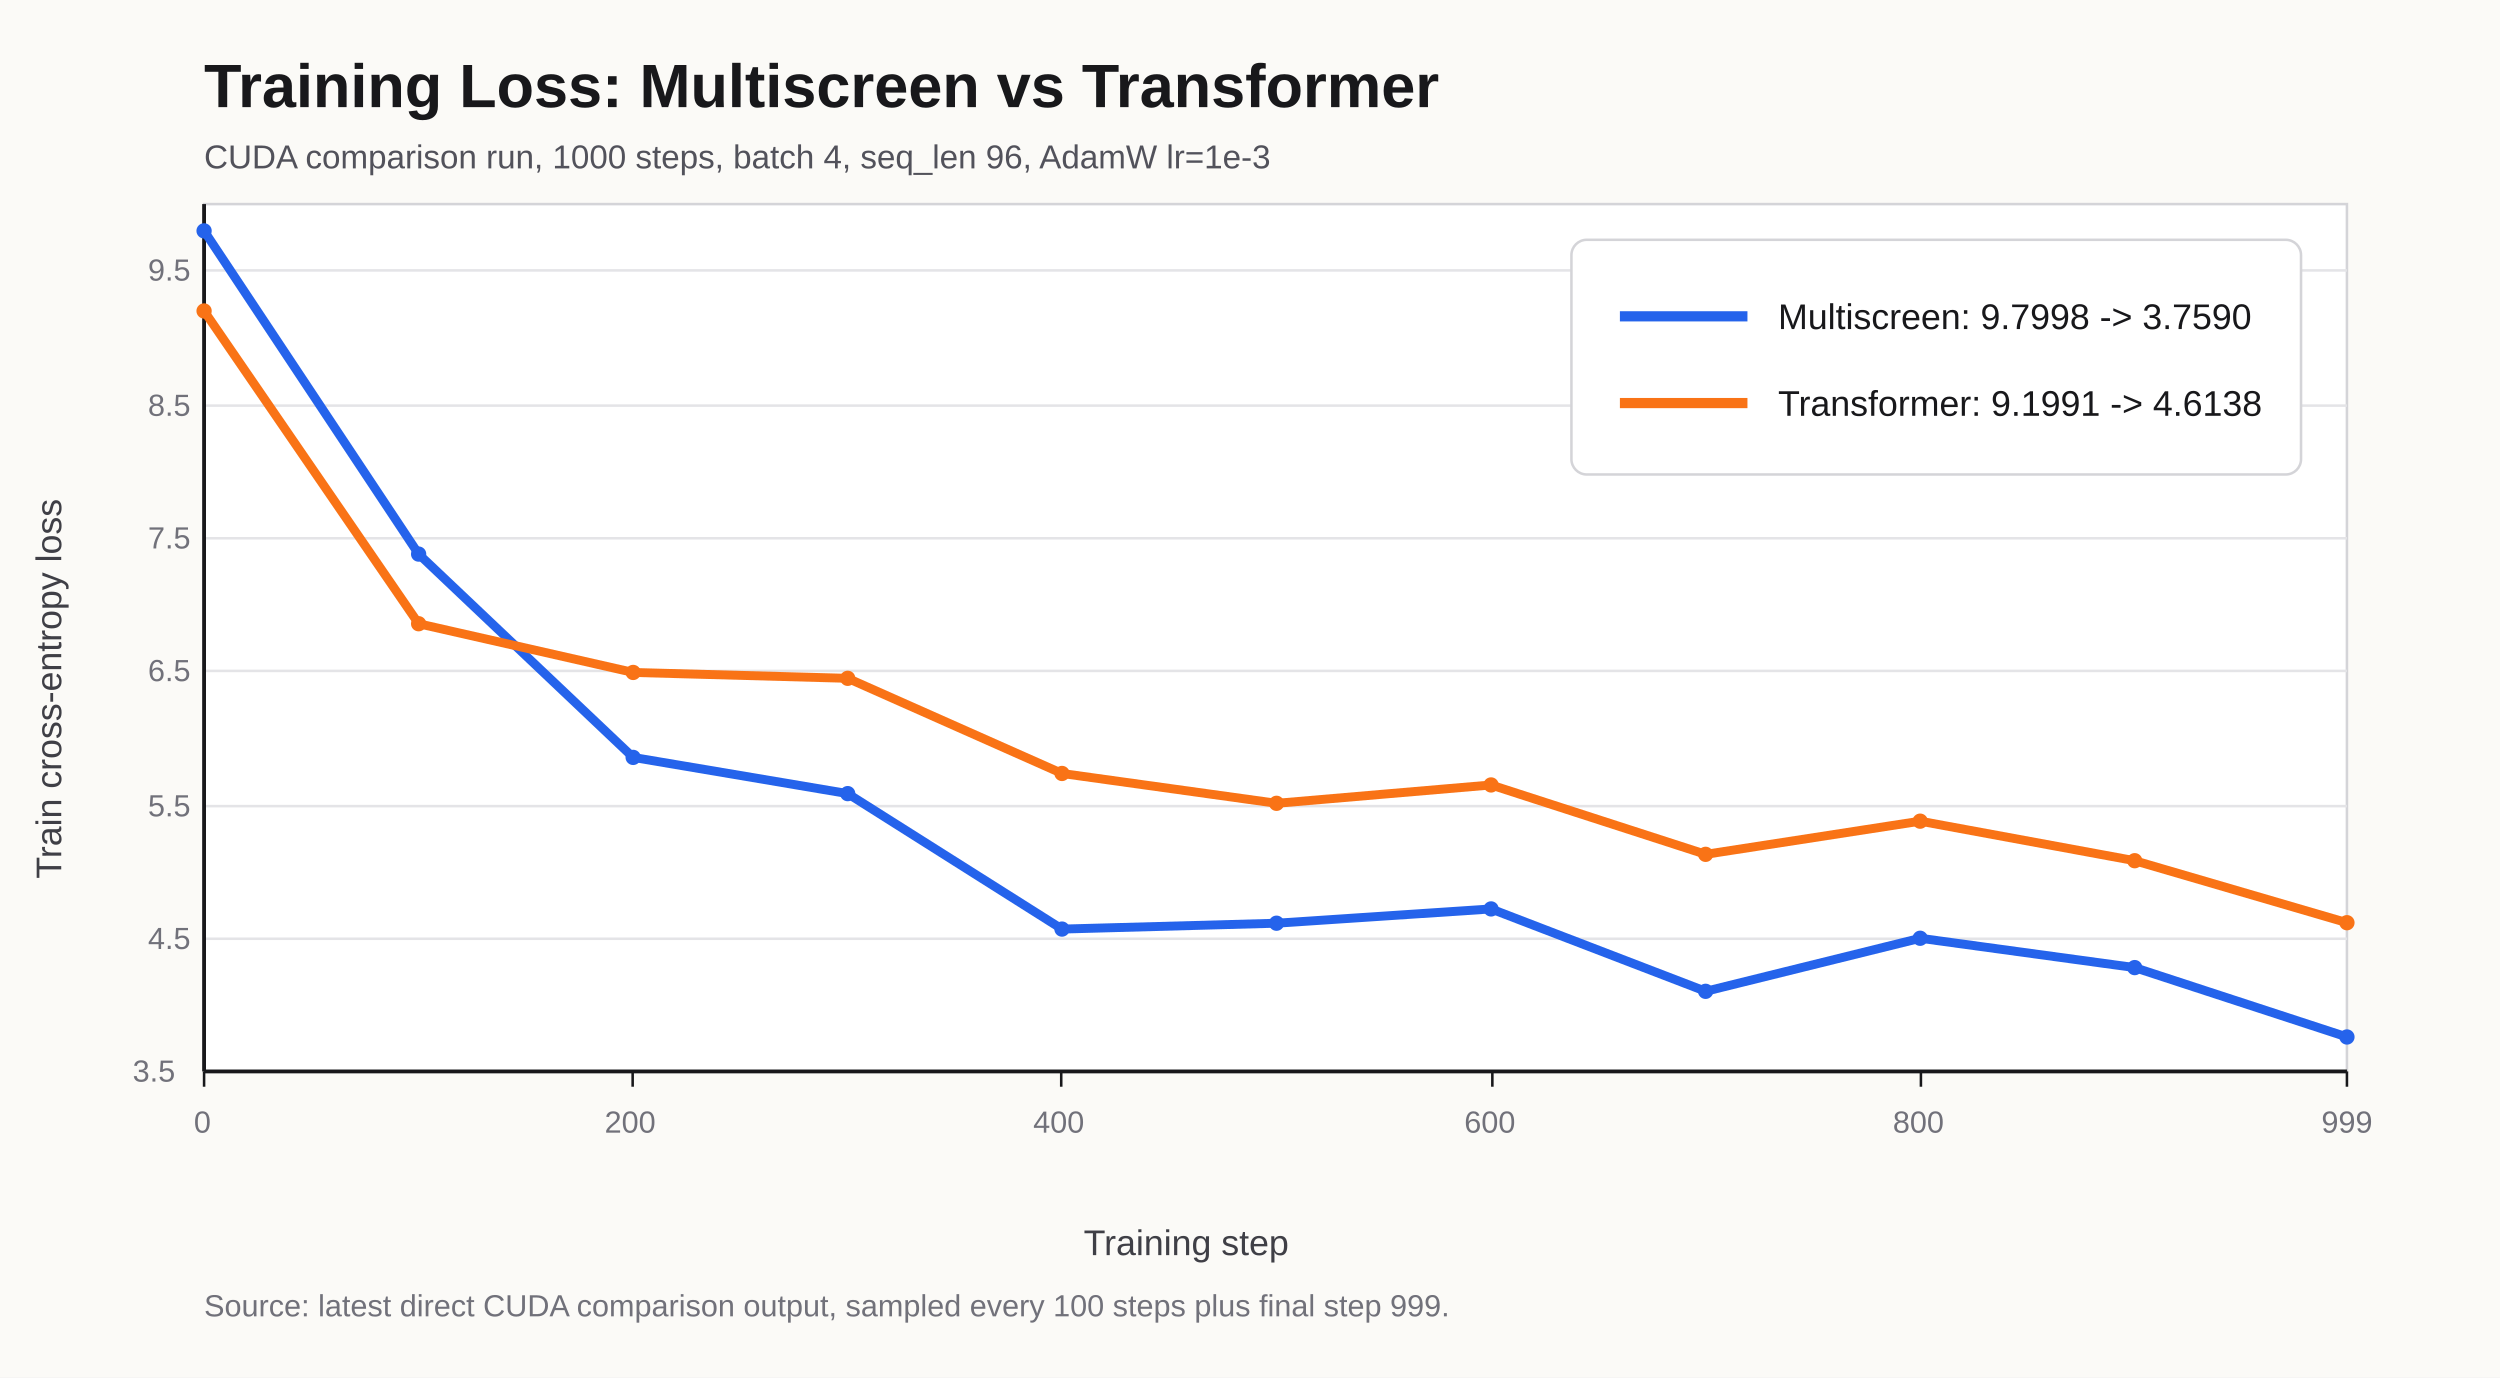
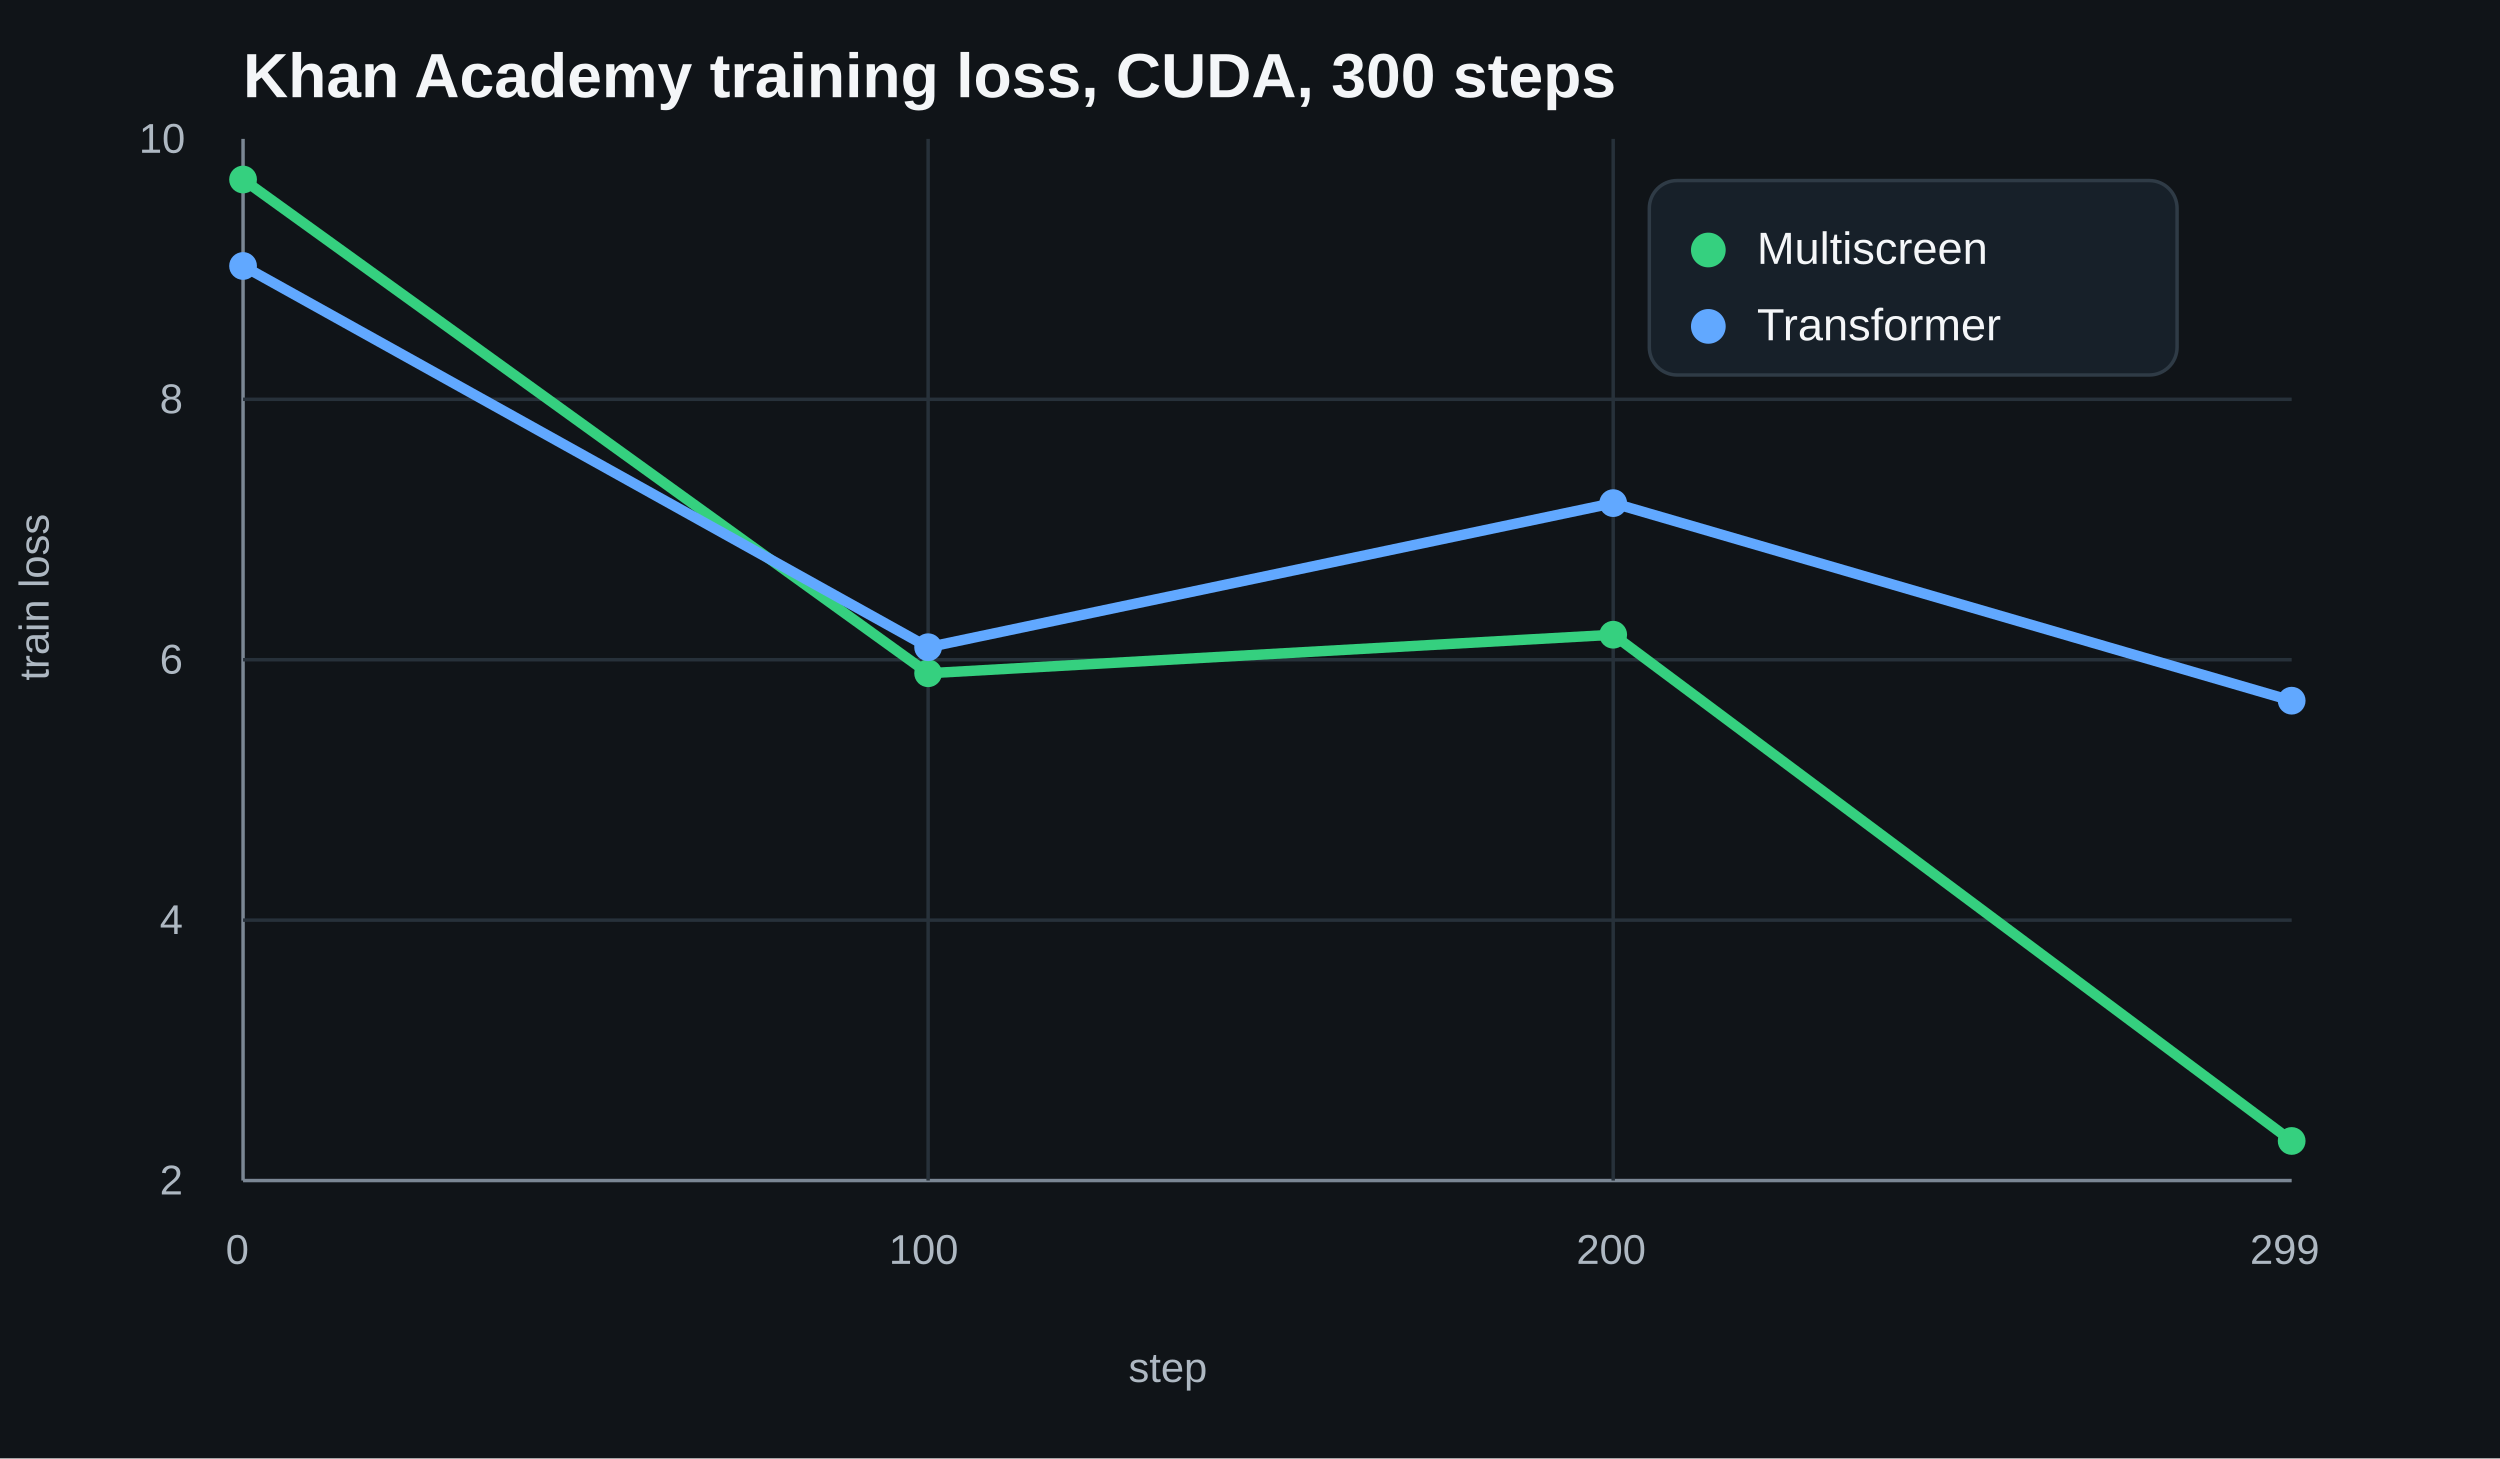
- <svg xmlns="http://www.w3.org/2000/svg" width="980" height="540" viewBox="0 0 980 540" role="img" aria-labelledby="title desc">
-   <rect width="980" height="540" fill="#fbfaf7" />
-   <text x="80" y="42" font-family="Arial, sans-serif" font-size="24" font-weight="700" fill="#18181b">Training Loss: Multiscreen vs Transformer</text>
-   <text x="80" y="66" font-family="Arial, sans-serif" font-size="13" fill="#52525b">CUDA comparison run, 1000 steps, batch 4, seq_len 96, AdamW lr=1e-3</text>
-   <rect x="80" y="80" width="840" height="340" fill="#ffffff" stroke="#d4d4d8" />
-   <g font-family="Arial, sans-serif" font-size="12" fill="#71717a">
-     <line x1="80" y1="420" x2="920" y2="420" stroke="#e4e4e7" />
-     <text x="52" y="424">3.5</text>
-     <line x1="80" y1="368" x2="920" y2="368" stroke="#e4e4e7" />
-     <text x="58" y="372">4.5</text>
-     <line x1="80" y1="316" x2="920" y2="316" stroke="#e4e4e7" />
-     <text x="58" y="320">5.5</text>
-     <line x1="80" y1="263" x2="920" y2="263" stroke="#e4e4e7" />
-     <text x="58" y="267">6.5</text>
-     <line x1="80" y1="211" x2="920" y2="211" stroke="#e4e4e7" />
-     <text x="58" y="215">7.5</text>
-     <line x1="80" y1="159" x2="920" y2="159" stroke="#e4e4e7" />
-     <text x="58" y="163">8.5</text>
-     <line x1="80" y1="106" x2="920" y2="106" stroke="#e4e4e7" />
-     <text x="58" y="110">9.5</text>
+ <svg xmlns="http://www.w3.org/2000/svg" width="720" height="420" viewBox="0 0 720 420" role="img" aria-label="Training loss curve for Multiscreen and Transformer">
+   <rect width="720" height="420" fill="#101418" />
+   <text x="70" y="28" fill="#f4f6f8" font-family="Segoe UI, Arial, sans-serif" font-size="18" font-weight="700">Khan Academy training loss, CUDA, 300 steps</text>
+   <line x1="70" y1="340" x2="660" y2="340" stroke="#7b8794" stroke-width="1" />
+   <line x1="70" y1="40" x2="70" y2="340" stroke="#7b8794" stroke-width="1" />
+   <g fill="#aeb8c2" font-family="Segoe UI, Arial, sans-serif" font-size="12">
+     <text x="46" y="344">2</text>
+     <text x="46" y="269">4</text>
+     <text x="46" y="194">6</text>
+     <text x="46" y="119">8</text>
+     <text x="40" y="44">10</text>
+     <text x="65" y="364">0</text>
+     <text x="256" y="364">100</text>
+     <text x="454" y="364">200</text>
+     <text x="648" y="364">299</text>
  </g>
-   <g font-family="Arial, sans-serif" font-size="12" fill="#71717a">
-     <line x1="80" y1="420" x2="80" y2="426" stroke="#18181b" />
-     <text x="76" y="444">0</text>
-     <line x1="248" y1="420" x2="248" y2="426" stroke="#18181b" />
-     <text x="237" y="444">200</text>
-     <line x1="416" y1="420" x2="416" y2="426" stroke="#18181b" />
-     <text x="405" y="444">400</text>
-     <line x1="585" y1="420" x2="585" y2="426" stroke="#18181b" />
-     <text x="574" y="444">600</text>
-     <line x1="753" y1="420" x2="753" y2="426" stroke="#18181b" />
-     <text x="742" y="444">800</text>
-     <line x1="920" y1="420" x2="920" y2="426" stroke="#18181b" />
-     <text x="910" y="444">999</text>
+   <g stroke="#27313a" stroke-width="1">
+     <line x1="70" y1="265" x2="660" y2="265" />
+     <line x1="70" y1="190" x2="660" y2="190" />
+     <line x1="70" y1="115" x2="660" y2="115" />
+     <line x1="267.3" y1="40" x2="267.3" y2="340" />
+     <line x1="464.6" y1="40" x2="464.6" y2="340" />
  </g>
-   <line x1="80" y1="420" x2="920" y2="420" stroke="#18181b" stroke-width="1.5" />
-   <line x1="80" y1="80" x2="80" y2="420" stroke="#18181b" stroke-width="1.5" />
-   <polyline fill="none" stroke="#2563eb" stroke-width="3.5" stroke-linecap="round" stroke-linejoin="round" points="80.0,90.5 164.1,217.2 248.2,296.9 332.3,311.1 416.3,364.2 500.4,361.9 584.5,356.3 668.6,388.6 752.7,367.8 836.8,379.3 920.0,406.5" />
-   <polyline fill="none" stroke="#f97316" stroke-width="3.5" stroke-linecap="round" stroke-linejoin="round" points="80.0,121.9 164.1,244.5 248.2,263.6 332.3,265.9 416.3,303.2 500.4,314.9 584.5,307.7 668.6,334.9 752.7,321.9 836.8,337.4 920.0,361.7" />
-   <g fill="#2563eb">
-     <circle cx="80.0" cy="90.5" r="3" />
-     <circle cx="164.1" cy="217.2" r="3" />
-     <circle cx="248.2" cy="296.9" r="3" />
-     <circle cx="332.3" cy="311.1" r="3" />
-     <circle cx="416.3" cy="364.2" r="3" />
-     <circle cx="500.4" cy="361.9" r="3" />
-     <circle cx="584.5" cy="356.3" r="3" />
-     <circle cx="668.6" cy="388.6" r="3" />
-     <circle cx="752.7" cy="367.8" r="3" />
-     <circle cx="836.8" cy="379.3" r="3" />
-     <circle cx="920.0" cy="406.5" r="3" />
+   <polyline fill="none" stroke="#35d07f" stroke-width="3" points="70,51.7 267.3,193.9 464.6,182.8 660,328.6" />
+   <polyline fill="none" stroke="#61a8ff" stroke-width="3" points="70,76.6 267.3,186.4 464.6,144.9 660,201.8" />
+   <g>
+     <circle cx="70" cy="51.7" r="4" fill="#35d07f" />
+     <circle cx="267.3" cy="193.9" r="4" fill="#35d07f" />
+     <circle cx="464.6" cy="182.8" r="4" fill="#35d07f" />
+     <circle cx="660" cy="328.6" r="4" fill="#35d07f" />
+     <circle cx="70" cy="76.6" r="4" fill="#61a8ff" />
+     <circle cx="267.3" cy="186.4" r="4" fill="#61a8ff" />
+     <circle cx="464.6" cy="144.9" r="4" fill="#61a8ff" />
+     <circle cx="660" cy="201.8" r="4" fill="#61a8ff" />
  </g>
-   <g fill="#f97316">
-     <circle cx="80.0" cy="121.9" r="3" />
-     <circle cx="164.1" cy="244.5" r="3" />
-     <circle cx="248.2" cy="263.6" r="3" />
-     <circle cx="332.3" cy="265.9" r="3" />
-     <circle cx="416.3" cy="303.2" r="3" />
-     <circle cx="500.4" cy="314.9" r="3" />
-     <circle cx="584.5" cy="307.7" r="3" />
-     <circle cx="668.6" cy="334.9" r="3" />
-     <circle cx="752.7" cy="321.9" r="3" />
-     <circle cx="836.8" cy="337.4" r="3" />
-     <circle cx="920.0" cy="361.7" r="3" />
+   <g font-family="Segoe UI, Arial, sans-serif" font-size="13">
+     <rect x="475" y="52" width="152" height="56" rx="8" fill="#172029" stroke="#2f3b46" />
+     <circle cx="492" cy="72" r="5" fill="#35d07f" />
+     <text x="506" y="76" fill="#f4f6f8">Multiscreen</text>
+     <circle cx="492" cy="94" r="5" fill="#61a8ff" />
+     <text x="506" y="98" fill="#f4f6f8">Transformer</text>
  </g>
-   <rect x="616" y="94" width="286" height="92" fill="#ffffff" stroke="#d4d4d8" rx="6" />
-   <line x1="635" y1="124" x2="685" y2="124" stroke="#2563eb" stroke-width="4" />
-   <text x="697" y="129" font-family="Arial, sans-serif" font-size="14" fill="#18181b">Multiscreen: 9.7998 -&gt; 3.7590</text>
-   <line x1="635" y1="158" x2="685" y2="158" stroke="#f97316" stroke-width="4" />
-   <text x="697" y="163" font-family="Arial, sans-serif" font-size="14" fill="#18181b">Transformer: 9.1991 -&gt; 4.6138</text>
-   <text x="465" y="492" text-anchor="middle" font-family="Arial, sans-serif" font-size="14" fill="#3f3f46">Training step</text>
-   <g transform="translate(24 270) rotate(-90)">
-     <text text-anchor="middle" font-family="Arial, sans-serif" font-size="14" fill="#3f3f46">Train cross-entropy loss</text>
-   </g>
-   <text x="80" y="516" font-family="Arial, sans-serif" font-size="12" fill="#71717a">Source: latest direct CUDA comparison output, sampled every 100 steps plus final step 999.</text>
+   <text x="325" y="398" fill="#aeb8c2" font-family="Segoe UI, Arial, sans-serif" font-size="12">step</text>
+   <text x="14" y="196" fill="#aeb8c2" font-family="Segoe UI, Arial, sans-serif" font-size="12" transform="rotate(-90 14 196)">train loss</text>
</svg>
